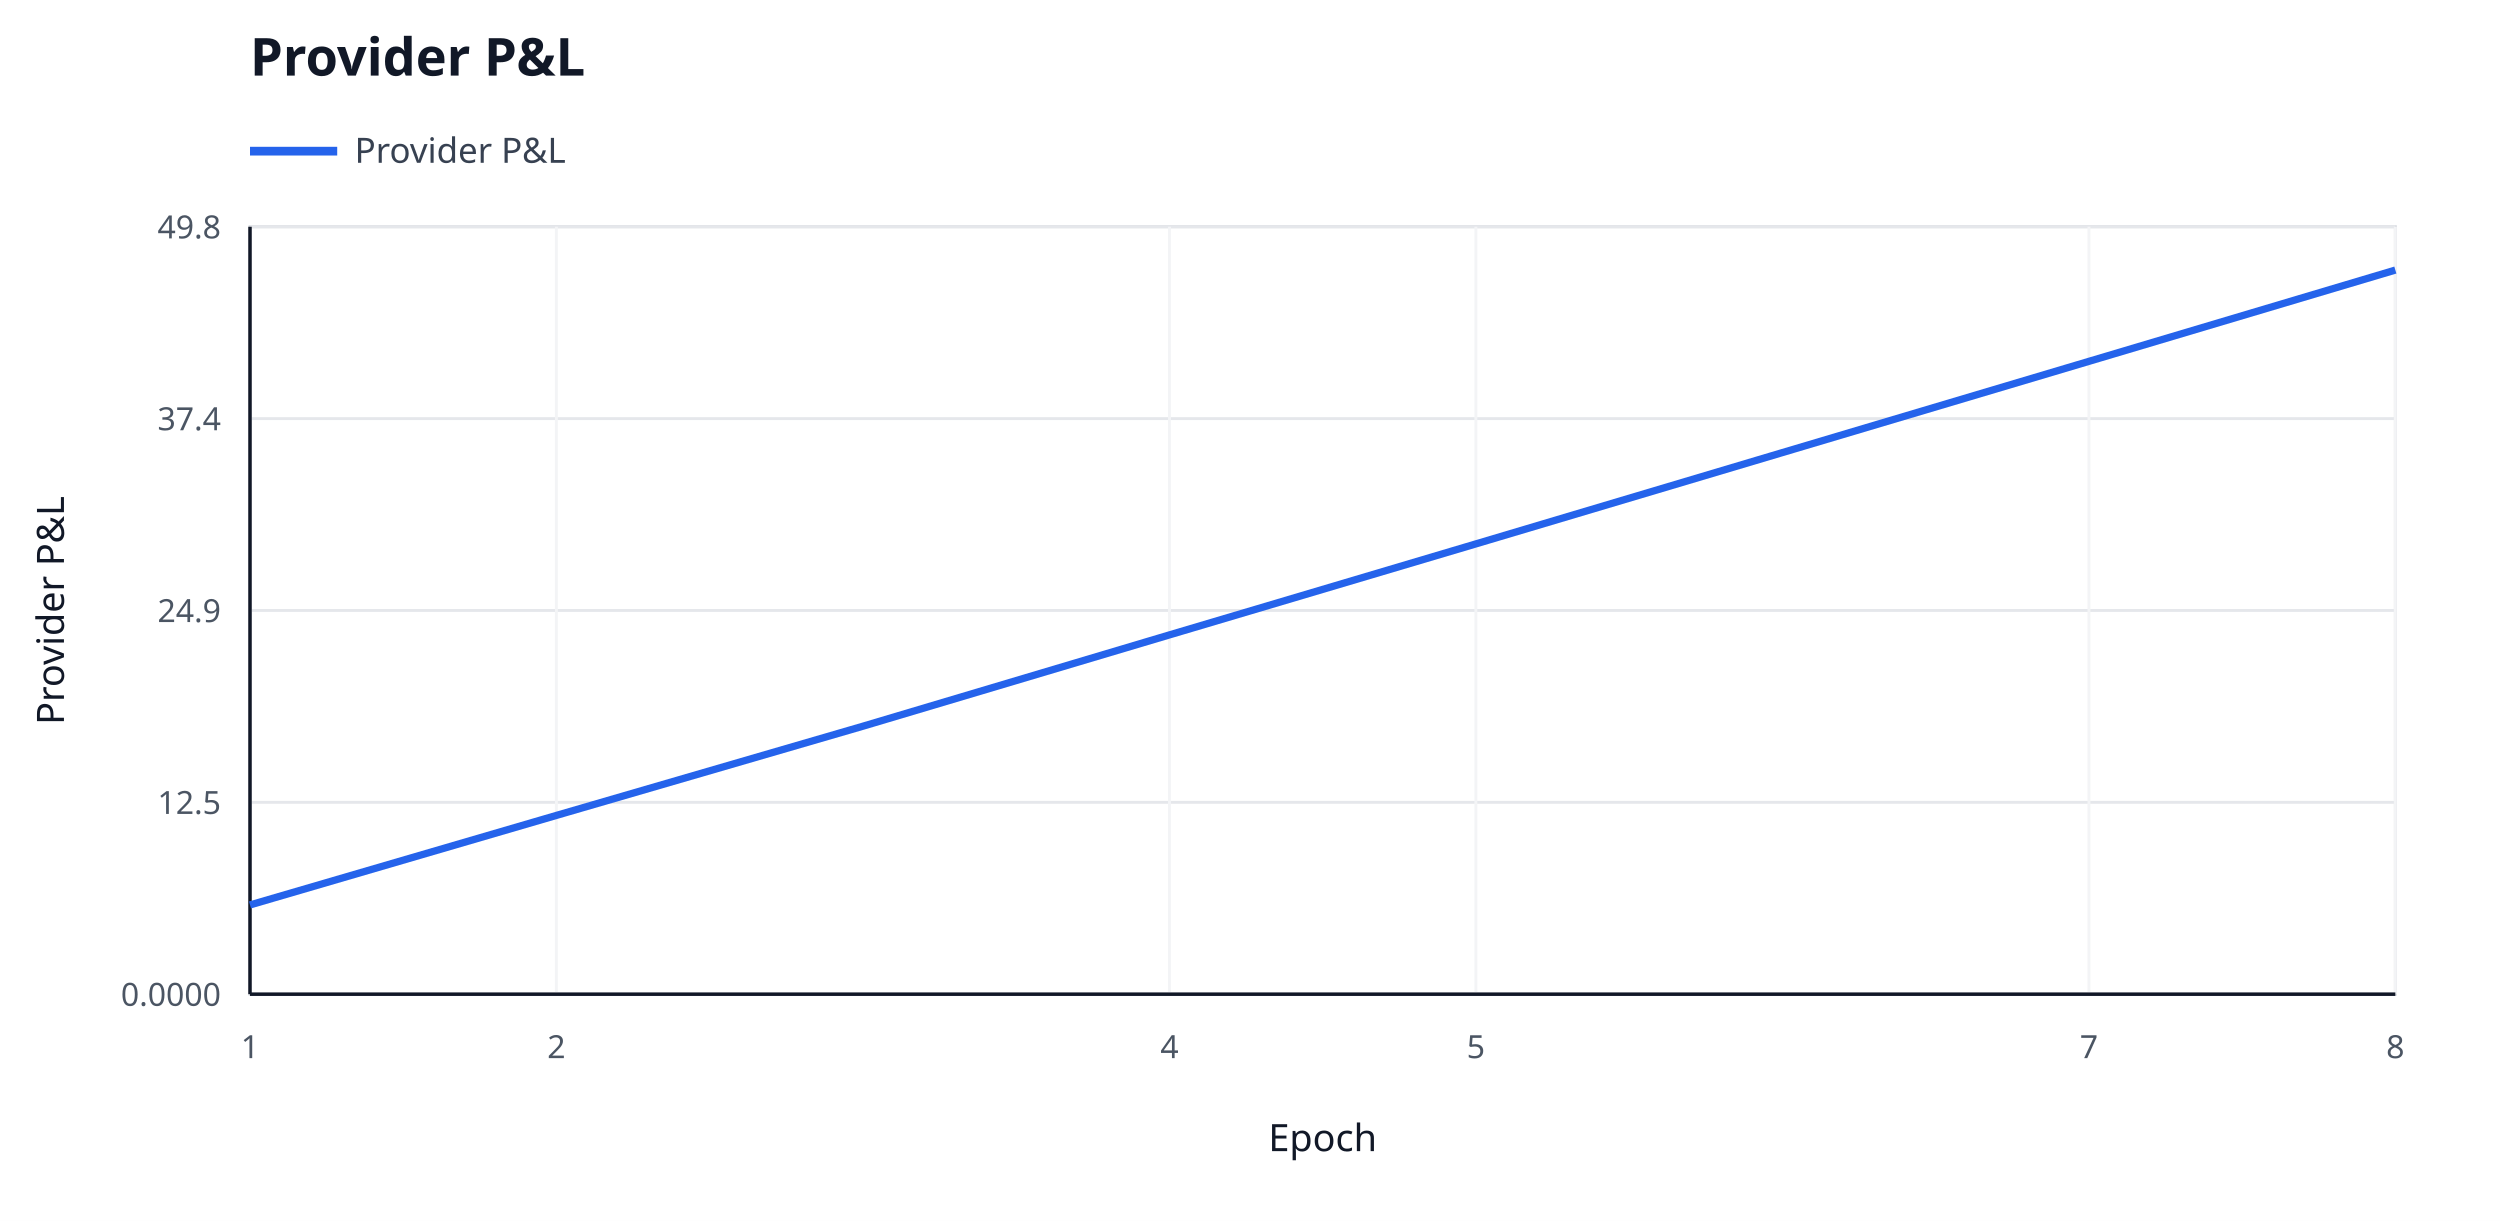
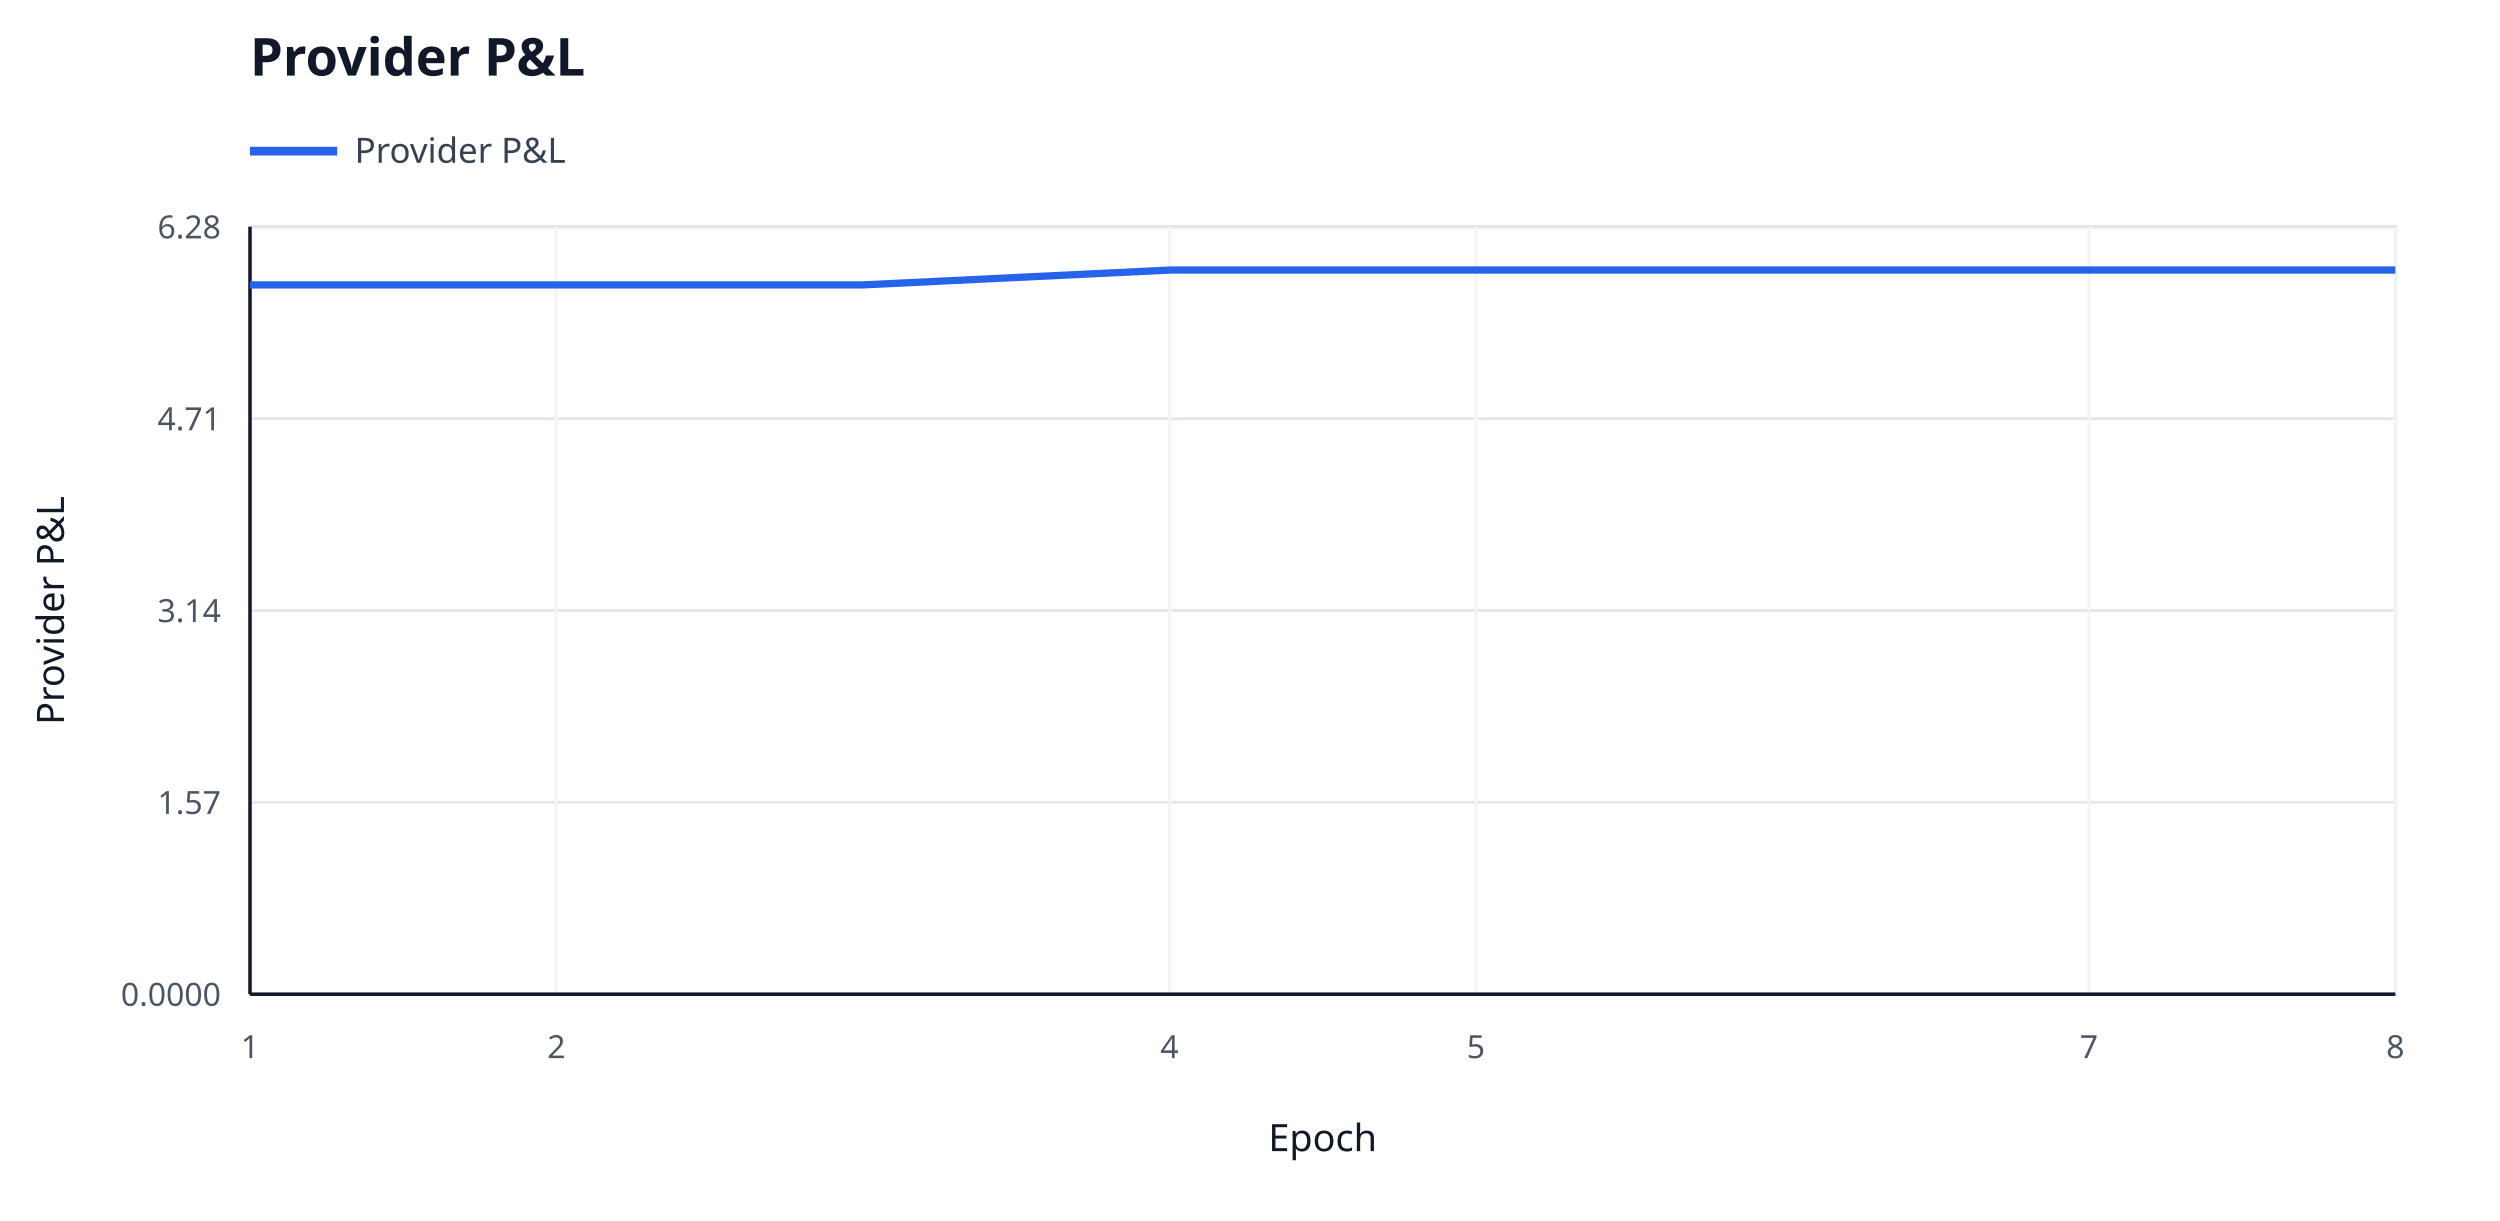
<svg xmlns="http://www.w3.org/2000/svg" width="860" height="420" viewBox="0 0 860 420">
  <rect width="100%" height="100%" fill="#ffffff" />
  <text x="86" y="26" font-family="sans-serif" font-size="18" font-weight="700" fill="#111827">Provider P&amp;L</text>
  <line x1="86" y1="52" x2="116" y2="52" stroke="#2563eb" stroke-width="3" />
  <text x="122" y="56" font-family="sans-serif" font-size="12" fill="#374151">Provider P&amp;L</text>
  <rect x="86" y="78" width="738" height="264" fill="#ffffff" stroke="#d1d5db" />
  <line x1="86" y1="342.0" x2="824" y2="342.0" stroke="#e5e7eb" stroke-width="1" />
  <text x="76" y="346.0" font-family="sans-serif" font-size="11" text-anchor="end" fill="#4b5563">0.0000</text>
  <line x1="86" y1="276.0" x2="824" y2="276.0" stroke="#e5e7eb" stroke-width="1" />
-   <text x="76" y="280.0" font-family="sans-serif" font-size="11" text-anchor="end" fill="#4b5563">12.5</text>
+   <text x="76" y="280.0" font-family="sans-serif" font-size="11" text-anchor="end" fill="#4b5563">1.57</text>
  <line x1="86" y1="210.0" x2="824" y2="210.0" stroke="#e5e7eb" stroke-width="1" />
-   <text x="76" y="214.0" font-family="sans-serif" font-size="11" text-anchor="end" fill="#4b5563">24.9</text>
+   <text x="76" y="214.0" font-family="sans-serif" font-size="11" text-anchor="end" fill="#4b5563">3.14</text>
  <line x1="86" y1="144.0" x2="824" y2="144.0" stroke="#e5e7eb" stroke-width="1" />
-   <text x="76" y="148.0" font-family="sans-serif" font-size="11" text-anchor="end" fill="#4b5563">37.4</text>
+   <text x="76" y="148.0" font-family="sans-serif" font-size="11" text-anchor="end" fill="#4b5563">4.71</text>
  <line x1="86" y1="78.0" x2="824" y2="78.0" stroke="#e5e7eb" stroke-width="1" />
-   <text x="76" y="82.0" font-family="sans-serif" font-size="11" text-anchor="end" fill="#4b5563">49.8</text>
+   <text x="76" y="82.0" font-family="sans-serif" font-size="11" text-anchor="end" fill="#4b5563">6.28</text>
  <line x1="86.0" y1="78" x2="86.0" y2="342" stroke="#f3f4f6" stroke-width="1" />
  <text x="86.0" y="364" font-family="sans-serif" font-size="11" text-anchor="middle" fill="#4b5563">1</text>
  <line x1="191.4" y1="78" x2="191.4" y2="342" stroke="#f3f4f6" stroke-width="1" />
  <text x="191.4" y="364" font-family="sans-serif" font-size="11" text-anchor="middle" fill="#4b5563">2</text>
  <line x1="402.3" y1="78" x2="402.3" y2="342" stroke="#f3f4f6" stroke-width="1" />
  <text x="402.3" y="364" font-family="sans-serif" font-size="11" text-anchor="middle" fill="#4b5563">4</text>
  <line x1="507.7" y1="78" x2="507.7" y2="342" stroke="#f3f4f6" stroke-width="1" />
  <text x="507.7" y="364" font-family="sans-serif" font-size="11" text-anchor="middle" fill="#4b5563">5</text>
  <line x1="718.6" y1="78" x2="718.6" y2="342" stroke="#f3f4f6" stroke-width="1" />
  <text x="718.6" y="364" font-family="sans-serif" font-size="11" text-anchor="middle" fill="#4b5563">7</text>
  <line x1="824.0" y1="78" x2="824.0" y2="342" stroke="#f3f4f6" stroke-width="1" />
  <text x="824.0" y="364" font-family="sans-serif" font-size="11" text-anchor="middle" fill="#4b5563">8</text>
  <line x1="86" y1="342" x2="824" y2="342" stroke="#111827" stroke-width="1.2" />
  <line x1="86" y1="78" x2="86" y2="342" stroke="#111827" stroke-width="1.2" />
  <text x="455.0" y="396" font-family="sans-serif" font-size="13" text-anchor="middle" fill="#111827">Epoch</text>
  <text transform="translate(22 210.0) rotate(-90)" font-family="sans-serif" font-size="13" text-anchor="middle" fill="#111827">Provider P&amp;L</text>
-   <polyline fill="none" stroke="#2563eb" stroke-width="2.5" points="86.0,311.3 191.4,280.5 296.9,249.8 402.3,218.4 507.7,187.1 613.1,155.7 718.6,124.3 824.0,92.9" />
+   <polyline fill="none" stroke="#2563eb" stroke-width="2.5" points="86.0,98.0 191.4,98.0 296.9,98.0 402.3,92.9 507.7,92.9 613.1,92.9 718.6,92.9 824.0,92.9" />
</svg>
